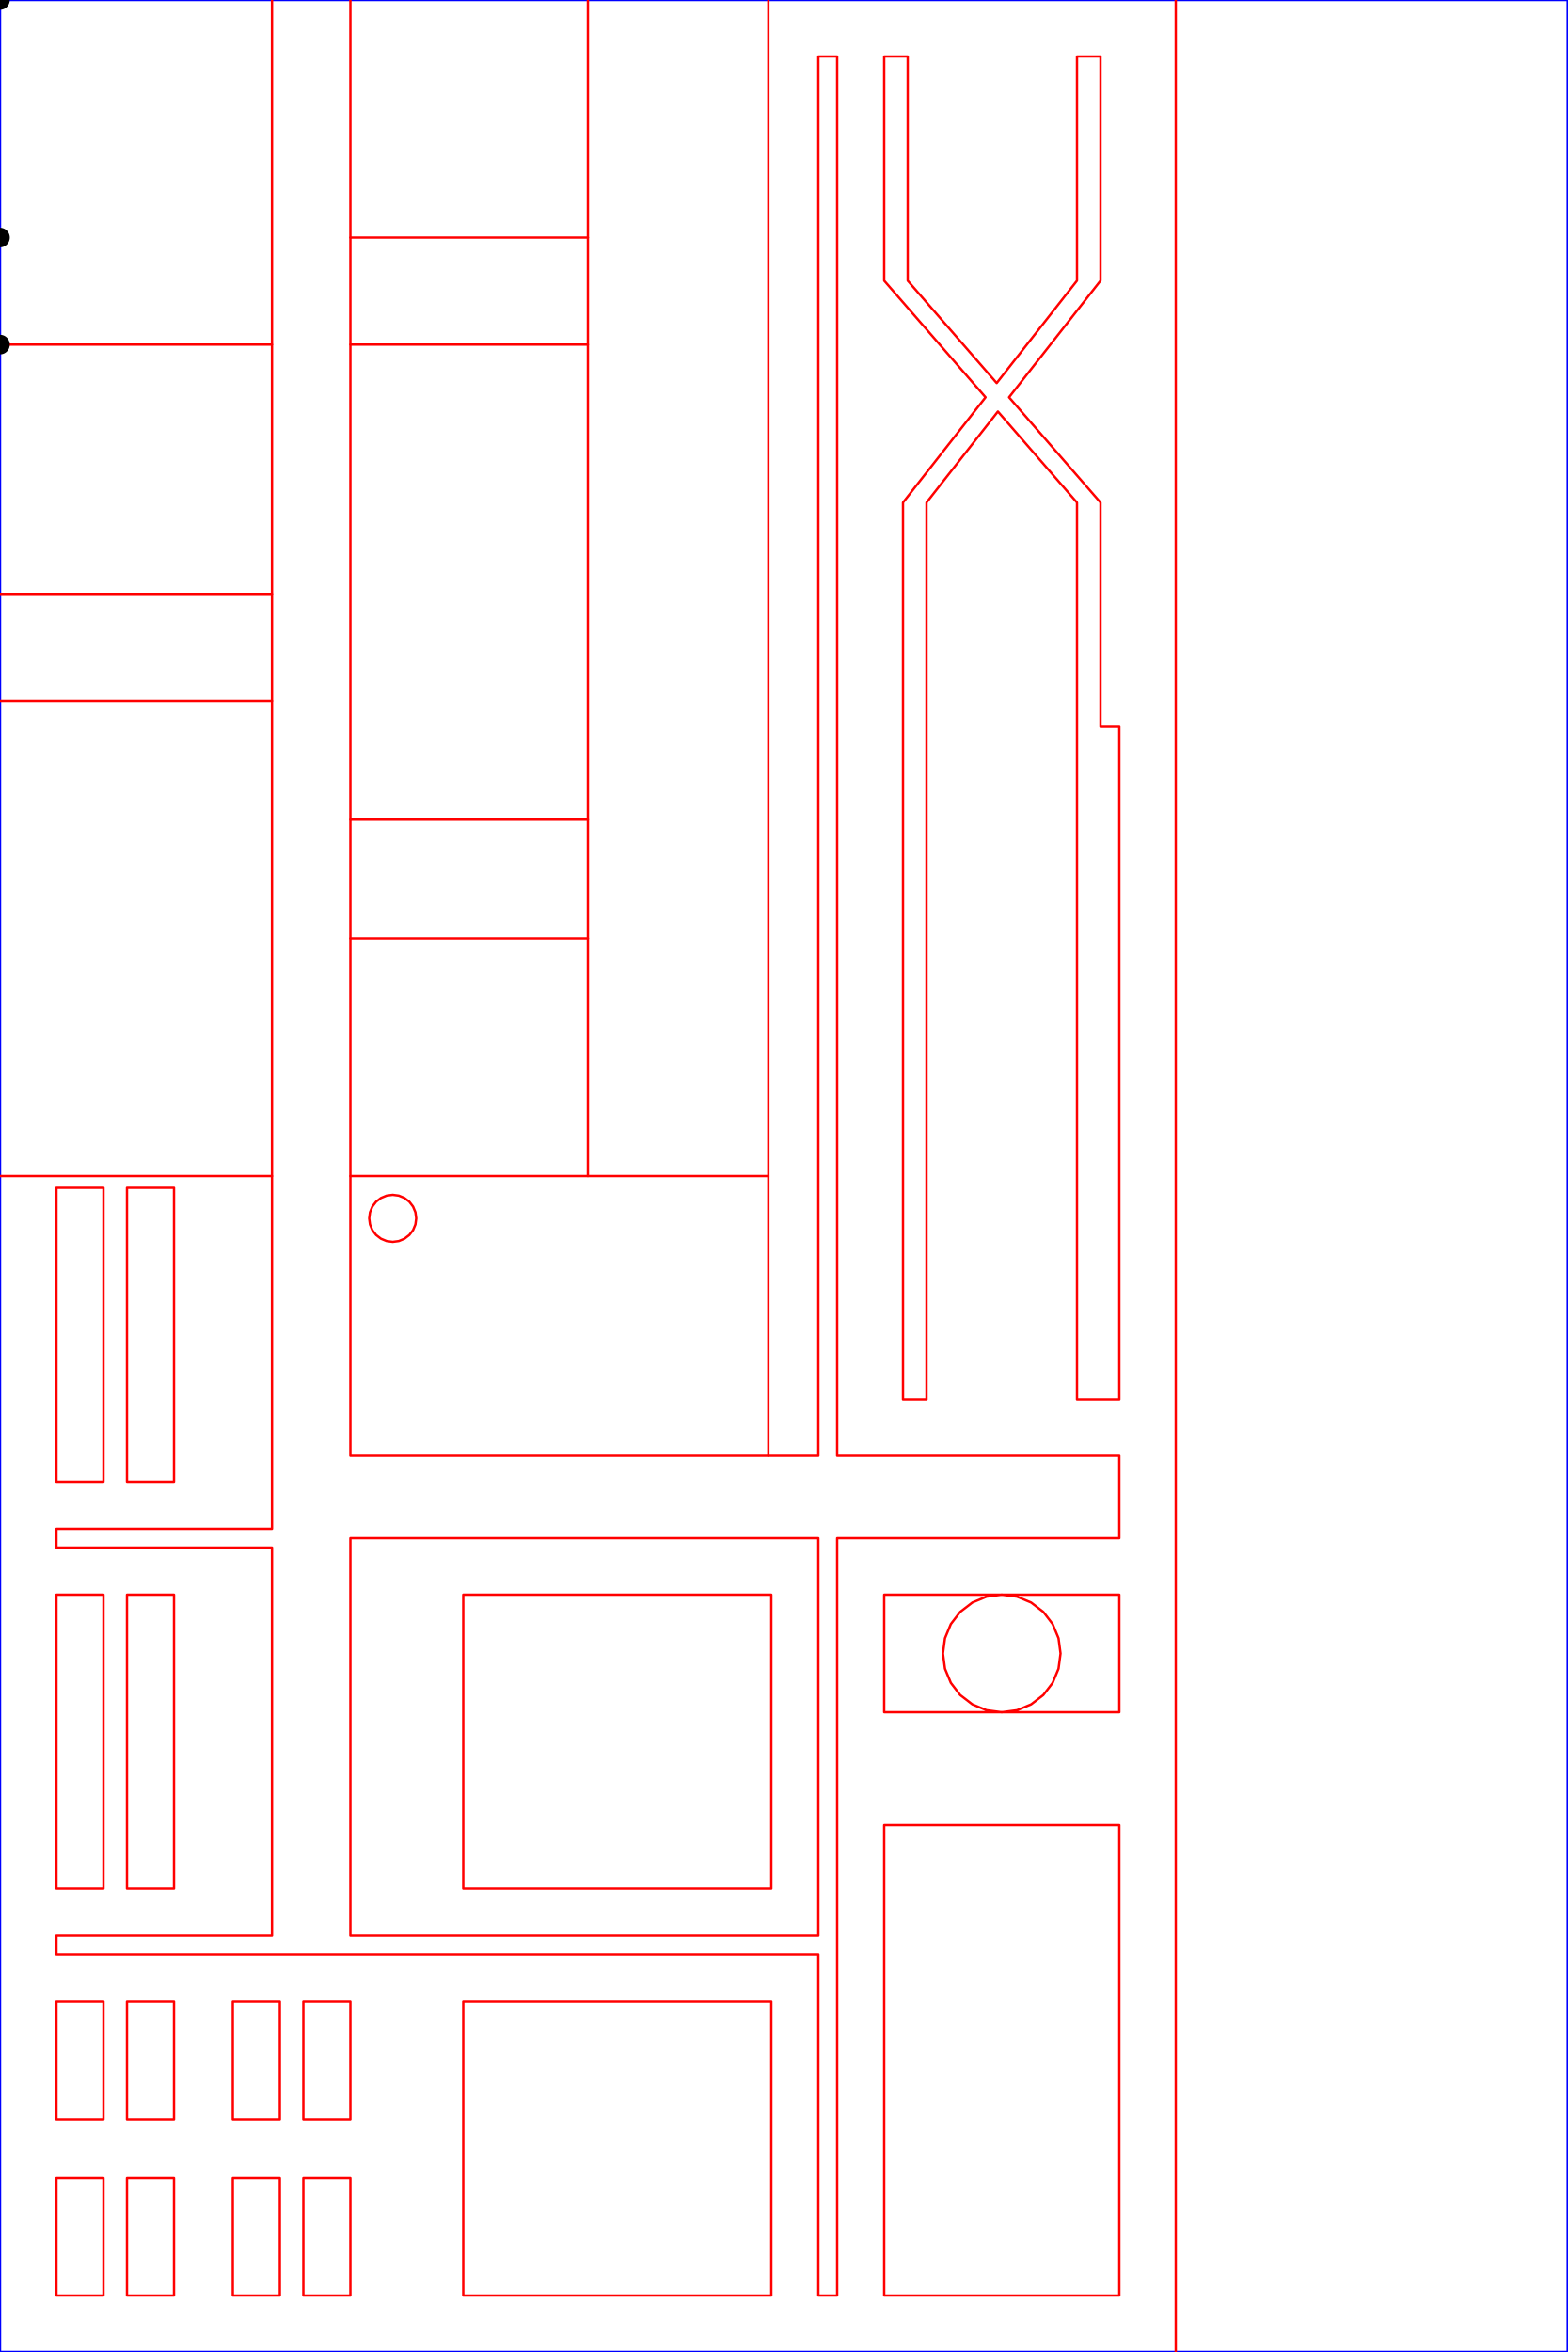
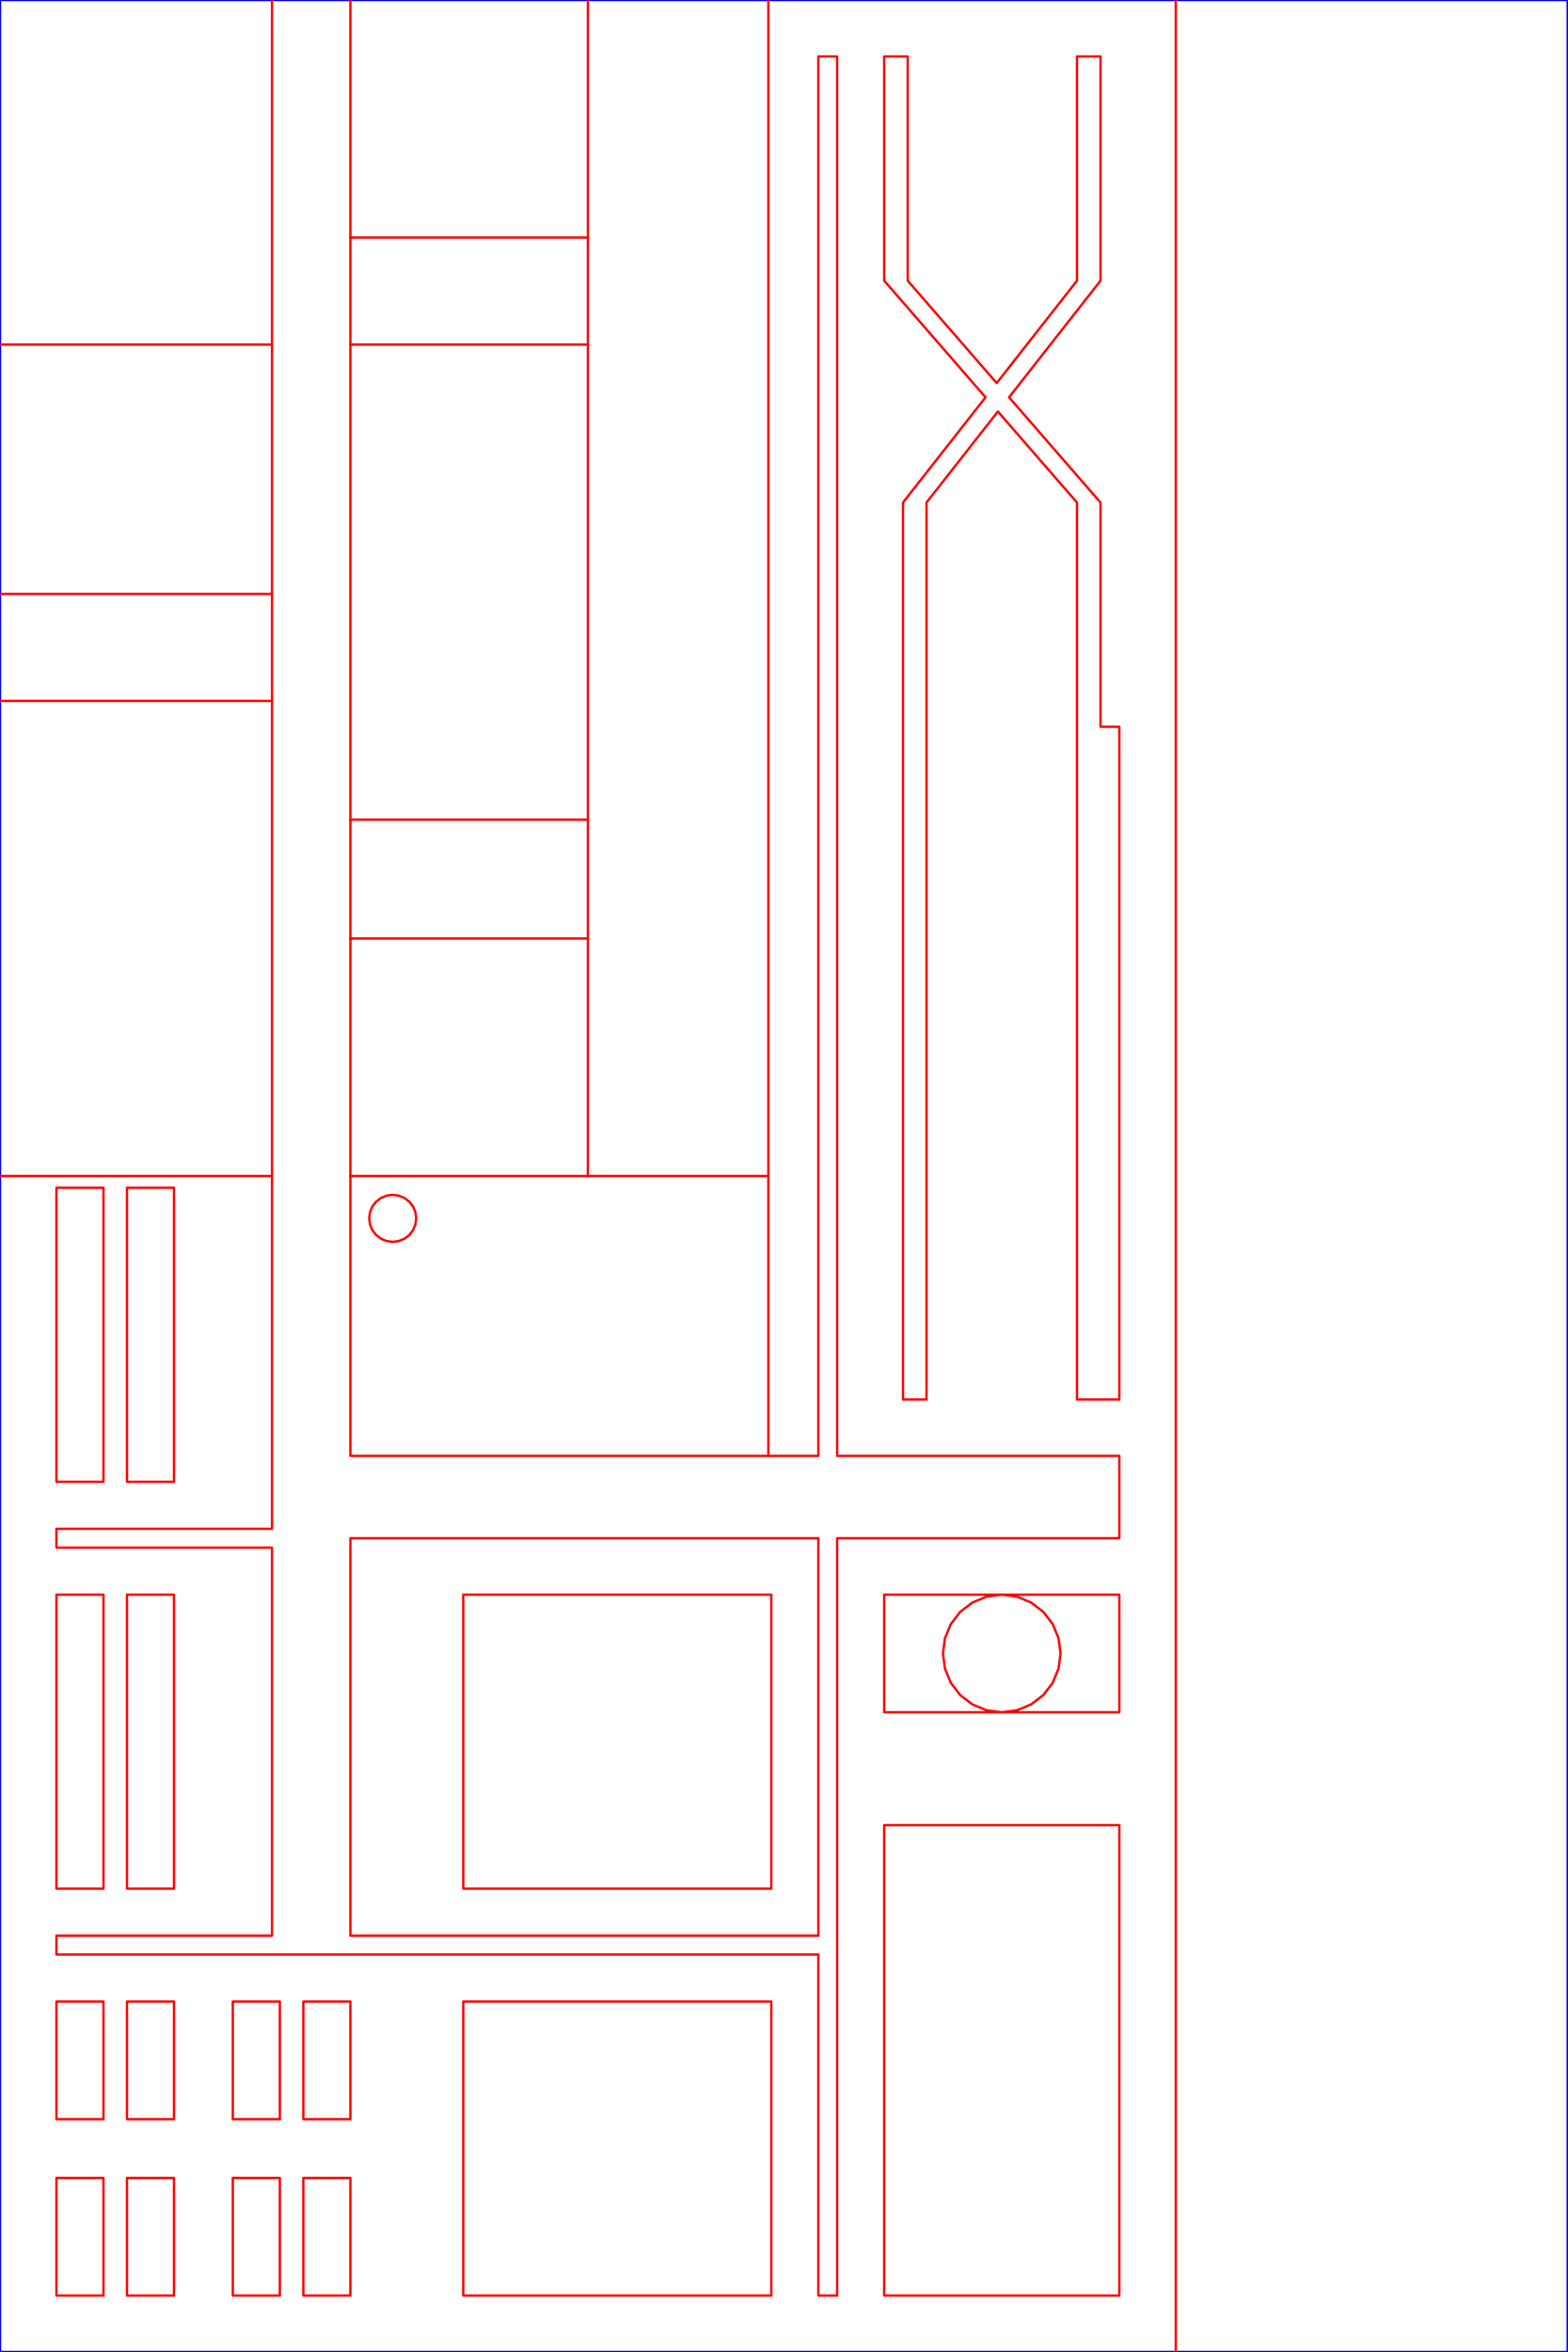
<svg xmlns="http://www.w3.org/2000/svg" width="400mm" height="600.0mm" viewBox="0 0 400 600.0" version="1.1">
  <path id="face0-cut" style="fill:none;stroke:#0000FF;stroke-width:1;stroke-miterlimit:4;stroke-dasharray:none;stroke-linejoin:round;stroke-linecap:round" d="M 410,10.0 L 310,10.0 M 310,610.0 L 410,610.0 L 410,10.0 " />
  <path id="face1-cut" style="fill:none;stroke:#0000FF;stroke-width:1;stroke-miterlimit:4;stroke-dasharray:none;stroke-linejoin:round;stroke-linecap:round" d="M 295.6,416.8 M 265.6,416.8 M 269.482,417.311 M 273.1,418.81 M 276.207,421.193 M 278.59,424.3 M 280.089,427.918 M 280.6,431.8 M 280.089,435.682 M 278.59,439.3 M 276.207,442.407 M 273.1,444.79 M 269.482,446.289 M 265.6,446.8 M 295.6,446.8 " />
  <path id="face2-cut" style="fill:none;stroke:#0000FF;stroke-width:1;stroke-miterlimit:4;stroke-dasharray:none;stroke-linejoin:round;stroke-linecap:round" d="M 160,310 M 99.4,310 M 99.4,381.4 M 206.045,381.4 M 206.045,310 M 104.404,322.353 M 104.2,320.8 M 104.404,319.247 M 105.004,317.8 M 105.957,316.557 M 107.2,315.604 M 108.647,315.004 M 110.2,314.8 M 111.753,315.004 M 113.2,315.604 M 114.443,316.557 M 115.396,317.8 M 115.996,319.247 M 116.2,320.8 M 115.996,322.353 M 115.396,323.8 M 114.443,325.043 M 113.2,325.996 M 111.753,326.596 M 110.2,326.8 M 108.647,326.596 M 107.2,325.996 M 105.957,325.043 M 105.004,323.8 " />
  <path id="face3-cut" style="fill:none;stroke:#0000FF;stroke-width:1;stroke-miterlimit:4;stroke-dasharray:none;stroke-linejoin:round;stroke-linecap:round" d="M 99.4,503.8 M 218.8,503.8 M 218.8,402.4 M 99.4,402.4 M 128.2,491.8 M 128.2,416.8 M 206.8,416.8 M 206.8,491.8 " />
  <path id="face4-cut" style="fill:none;stroke:#0000FF;stroke-width:1;stroke-miterlimit:4;stroke-dasharray:none;stroke-linejoin:round;stroke-linecap:round" d="M 206.045,310 M 206.045,10.0 L 160,10.0 M 160,70.6 M 160,97.9 M 160,219.1 M 160,249.4 M 160,310 " />
  <path id="face5-cut" style="fill:none;stroke:#0000FF;stroke-width:1;stroke-miterlimit:4;stroke-dasharray:none;stroke-linejoin:round;stroke-linecap:round" d="M 10,70.6 L 10,97.9 M 79.4,97.9 M 79.4,10.0 L 10,10.0 L 10,70.6 " />
  <path id="face6-cut" style="fill:none;stroke:#0000FF;stroke-width:1;stroke-miterlimit:4;stroke-dasharray:none;stroke-linejoin:round;stroke-linecap:round" d="M 235.6,446.8 M 265.6,446.8 M 261.718,446.289 M 258.1,444.79 M 254.993,442.407 M 252.61,439.3 M 251.111,435.682 M 250.6,431.8 M 251.111,427.918 M 252.61,424.3 M 254.993,421.193 M 258.1,418.81 M 261.718,417.311 M 265.6,416.8 M 235.6,416.8 " />
  <path id="face7-cut" style="fill:none;stroke:#0000FF;stroke-width:1;stroke-miterlimit:4;stroke-dasharray:none;stroke-linejoin:round;stroke-linecap:round" d="M 160,249.4 M 99.4,249.4 M 99.4,310 M 160,310 " />
  <path id="face8-cut" style="fill:none;stroke:#0000FF;stroke-width:1;stroke-miterlimit:4;stroke-dasharray:none;stroke-linejoin:round;stroke-linecap:round" d="M 54.4,565.6 M 42.4,565.6 M 42.4,595.6 M 54.4,595.6 " />
  <path id="face9-cut" style="fill:none;stroke:#0000FF;stroke-width:1;stroke-miterlimit:4;stroke-dasharray:none;stroke-linejoin:round;stroke-linecap:round" d="M 295.6,595.6 M 295.6,475.6 M 235.6,475.6 M 235.6,595.6 " />
  <path id="face10-cut" style="fill:none;stroke:#0000FF;stroke-width:1;stroke-miterlimit:4;stroke-dasharray:none;stroke-linejoin:round;stroke-linecap:round" d="M 295.6,195.4 M 290.8,195.4 M 290.8,138.2 M 267.462,111.351 M 290.8,81.6 M 290.8,24.4 M 284.8,24.4 M 284.8,81.6 M 264.308,107.723 M 241.6,81.6 M 241.6,24.4 M 235.6,24.4 M 235.6,81 M 235.6,81.6 M 261.462,111.351 M 240.4,138.2 M 240.4,367 M 246.4,367 M 246.4,138.2 M 264.615,114.979 M 284.8,138.2 M 284.8,367 M 295.6,367 " />
  <path id="face11-cut" style="fill:none;stroke:#0000FF;stroke-width:1;stroke-miterlimit:4;stroke-dasharray:none;stroke-linejoin:round;stroke-linecap:round" d="M 99.4,70.6 M 99.4,97.9 M 160,97.9 M 160,70.6 " />
  <path id="face12-cut" style="fill:none;stroke:#0000FF;stroke-width:1;stroke-miterlimit:4;stroke-dasharray:none;stroke-linejoin:round;stroke-linecap:round" d="M 79.4,310 M 79.4,188.8 M 10,188.8 L 10,219.1 L 10.0,249.4 L 10.0,310 " />
  <path id="face13-cut" style="fill:none;stroke:#0000FF;stroke-width:1;stroke-miterlimit:4;stroke-dasharray:none;stroke-linejoin:round;stroke-linecap:round" d="M 10,158.5 L 10,161.5 M 79.4,161.5 M 79.4,97.9 M 10,97.9 L 10,158.5 " />
  <path id="face14-cut" style="fill:none;stroke:#0000FF;stroke-width:1;stroke-miterlimit:4;stroke-dasharray:none;stroke-linejoin:round;stroke-linecap:round" d="M 99.4,10.0 M 99.4,70.6 M 160,70.6 M 160,10.0 L 99.4,10.0 " />
  <path id="face15-cut" style="fill:none;stroke:#0000FF;stroke-width:1;stroke-miterlimit:4;stroke-dasharray:none;stroke-linejoin:round;stroke-linecap:round" d="M 99.4,565.6 M 87.4,565.6 M 87.4,595.6 M 99.4,595.6 " />
  <path id="face16-cut" style="fill:none;stroke:#0000FF;stroke-width:1;stroke-miterlimit:4;stroke-dasharray:none;stroke-linejoin:round;stroke-linecap:round" d="M 206.8,491.8 M 206.8,416.8 M 128.2,416.8 M 128.2,491.8 " />
  <path id="face17-cut" style="fill:none;stroke:#0000FF;stroke-width:1;stroke-miterlimit:4;stroke-dasharray:none;stroke-linejoin:round;stroke-linecap:round" d="M 69.4,595.6 M 81.4,595.6 M 81.4,565.6 M 69.4,565.6 " />
  <path id="face18-cut" style="fill:none;stroke:#0000FF;stroke-width:1;stroke-miterlimit:4;stroke-dasharray:none;stroke-linejoin:round;stroke-linecap:round" d="M 99.4,520.6 M 87.4,520.6 M 87.4,550.6 M 99.4,550.6 " />
  <path id="face19-cut" style="fill:none;stroke:#0000FF;stroke-width:1;stroke-miterlimit:4;stroke-dasharray:none;stroke-linejoin:round;stroke-linecap:round" d="M 111.753,315.004 M 110.2,314.8 M 108.647,315.004 M 107.2,315.604 M 105.957,316.557 M 105.004,317.8 M 104.404,319.247 M 104.2,320.8 M 104.404,322.353 M 105.004,323.8 M 105.957,325.043 M 107.2,325.996 M 108.647,326.596 M 110.2,326.8 M 111.753,326.596 M 113.2,325.996 M 114.443,325.043 M 115.396,323.8 M 115.996,322.353 M 116.2,320.8 M 115.996,319.247 M 115.396,317.8 M 114.443,316.557 M 113.2,315.604 " />
  <path id="face20-cut" style="fill:none;stroke:#0000FF;stroke-width:1;stroke-miterlimit:4;stroke-dasharray:none;stroke-linejoin:round;stroke-linecap:round" d="M 160,249.4 M 160,219.1 M 99.4,219.1 M 99.4,249.4 " />
  <path id="face21-cut" style="fill:none;stroke:#0000FF;stroke-width:1;stroke-miterlimit:4;stroke-dasharray:none;stroke-linejoin:round;stroke-linecap:round" d="M 24.4,491.8 M 36.4,491.8 M 36.4,416.8 M 24.4,416.8 " />
  <path id="face22-cut" style="fill:none;stroke:#0000FF;stroke-width:1;stroke-miterlimit:4;stroke-dasharray:none;stroke-linejoin:round;stroke-linecap:round" d="M 99.4,249.4 M 99.4,219.1 M 99.4,97.9 M 99.4,70.6 M 99.4,10.0 L 79.4,10.0 M 79.4,97.9 M 79.4,161.5 M 79.4,188.8 M 79.4,310 M 79.4,400 M 24.4,400 M 24.4,404.8 M 79.4,404.8 M 79.4,503.8 M 24.4,503.8 M 24.4,508.6 M 218.8,508.6 M 218.8,595.6 M 223.6,595.6 M 223.6,402.4 M 295.6,402.4 M 295.6,381.4 M 223.6,381.4 M 223.6,24.4 M 218.8,24.4 M 218.8,381.4 M 206.045,381.4 M 99.4,381.4 M 99.4,310 M 218.8,402.4 M 218.8,503.8 M 99.4,503.8 M 99.4,402.4 " />
  <path id="face23-cut" style="fill:none;stroke:#0000FF;stroke-width:1;stroke-miterlimit:4;stroke-dasharray:none;stroke-linejoin:round;stroke-linecap:round" d="M 206.8,595.6 M 206.8,520.6 M 128.2,520.6 M 128.2,595.6 " />
  <path id="face24-cut" style="fill:none;stroke:#0000FF;stroke-width:1;stroke-miterlimit:4;stroke-dasharray:none;stroke-linejoin:round;stroke-linecap:round" d="M 79.4,188.8 M 79.4,161.5 M 10,161.5 L 10,188.8 " />
  <path id="face25-cut" style="fill:none;stroke:#0000FF;stroke-width:1;stroke-miterlimit:4;stroke-dasharray:none;stroke-linejoin:round;stroke-linecap:round" d="M 24.4,550.6 M 36.4,550.6 M 36.4,520.6 M 24.4,520.6 " />
  <path id="face26-cut" style="fill:none;stroke:#0000FF;stroke-width:1;stroke-miterlimit:4;stroke-dasharray:none;stroke-linejoin:round;stroke-linecap:round" d="M 160,97.9 M 99.4,97.9 M 99.4,219.1 M 160,219.1 " />
  <path id="face27-cut" style="fill:none;stroke:#0000FF;stroke-width:1;stroke-miterlimit:4;stroke-dasharray:none;stroke-linejoin:round;stroke-linecap:round" d="M 69.4,550.6 M 81.4,550.6 M 81.4,520.6 M 69.4,520.6 " />
  <path id="face28-cut" style="fill:none;stroke:#0000FF;stroke-width:1;stroke-miterlimit:4;stroke-dasharray:none;stroke-linejoin:round;stroke-linecap:round" d="M 54.4,416.8 M 42.4,416.8 M 42.4,491.8 M 54.4,491.8 " />
  <path id="face29-cut" style="fill:none;stroke:#0000FF;stroke-width:1;stroke-miterlimit:4;stroke-dasharray:none;stroke-linejoin:round;stroke-linecap:round" d="M 24.4,595.6 M 36.4,595.6 M 36.4,565.6 M 24.4,565.6 " />
  <path id="face30-cut" style="fill:none;stroke:#0000FF;stroke-width:1;stroke-miterlimit:4;stroke-dasharray:none;stroke-linejoin:round;stroke-linecap:round" d="M 24.4,508.6 M 24.4,503.8 M 79.4,503.8 M 79.4,404.8 M 24.4,404.8 M 24.4,400 M 79.4,400 M 79.4,310 M 10.0,310 L 10.0,610 L 310,610.0 M 310,10.0 L 206.045,10.0 M 206.045,310 M 206.045,381.4 M 218.8,381.4 M 218.8,24.4 M 223.6,24.4 M 223.6,381.4 M 295.6,381.4 M 295.6,402.4 M 223.6,402.4 M 223.6,595.6 M 218.8,595.6 M 218.8,508.6 M 42.4,595.6 M 42.4,565.6 M 54.4,565.6 M 54.4,595.6 M 42.4,550.6 M 42.4,520.6 M 54.4,520.6 M 54.4,550.6 M 295.6,367 M 284.8,367 M 284.8,138.2 M 264.615,114.979 M 246.4,138.2 M 246.4,367 M 240.4,367 M 240.4,138.2 M 261.462,111.351 M 235.6,81.6 M 235.6,81 M 235.6,24.4 M 241.6,24.4 M 241.6,81.6 M 264.308,107.723 M 284.8,81.6 M 284.8,24.4 M 290.8,24.4 M 290.8,81.6 M 267.462,111.351 M 290.8,138.2 M 290.8,195.4 M 295.6,195.4 M 235.6,446.8 M 235.6,416.8 M 265.6,416.8 M 295.6,416.8 M 295.6,446.8 M 265.6,446.8 M 87.4,595.6 M 87.4,565.6 M 99.4,565.6 M 99.4,595.6 M 81.4,520.6 M 81.4,550.6 M 69.4,550.6 M 69.4,520.6 M 265.6,416.8 M 269.482,417.311 M 273.1,418.81 M 276.207,421.193 M 278.59,424.3 M 280.089,427.918 M 280.6,431.8 M 280.089,435.682 M 278.59,439.3 M 276.207,442.407 M 273.1,444.79 M 269.482,446.289 M 265.6,446.8 M 261.718,446.289 M 258.1,444.79 M 254.993,442.407 M 252.61,439.3 M 251.111,435.682 M 250.6,431.8 M 251.111,427.918 M 252.61,424.3 M 254.993,421.193 M 258.1,418.81 M 261.718,417.311 M 295.6,595.6 M 235.6,595.6 M 235.6,475.6 M 295.6,475.6 M 206.8,520.6 M 206.8,595.6 M 128.2,595.6 M 128.2,520.6 M 36.4,313 M 36.4,388 M 24.4,388 M 24.4,324.4 M 24.4,313 M 36.4,416.8 M 36.4,491.8 M 24.4,491.8 M 24.4,416.8 M 99.4,550.6 M 87.4,550.6 M 87.4,520.6 M 99.4,520.6 M 69.4,565.6 M 81.4,565.6 M 81.4, 595.6 M 69.4,595.6 M 24.4,565.6 M 36.4,565.6 M 36.4,595.6 M 24.4,595.6 M 24.4,520.6 M 36.4,520.6 M 36.4,550.6 M 24.4,550.6 M 54.4,491.8 M 42.4,491.8 M 42.4,416.8 M 54.4,416.8 M 54.4,388 M 42.4,388 M 42.4,313 M 54.4,313 " />
  <path id="face31-cut" style="fill:none;stroke:#0000FF;stroke-width:1;stroke-miterlimit:4;stroke-dasharray:none;stroke-linejoin:round;stroke-linecap:round" d="M 54.4,520.6 M 42.4,520.6 M 42.4,550.6 M 54.4,550.6 " />
  <path id="face32-cut" style="fill:none;stroke:#0000FF;stroke-width:1;stroke-miterlimit:4;stroke-dasharray:none;stroke-linejoin:round;stroke-linecap:round" d="M 54.4,313 M 42.4,313 M 42.4,388 M 54.4,388 " />
  <path id="face33-cut" style="fill:none;stroke:#0000FF;stroke-width:1;stroke-miterlimit:4;stroke-dasharray:none;stroke-linejoin:round;stroke-linecap:round" d="M 24.4,388 M 36.4,388 M 36.4,313 M 24.4,313 M 24.4,324.4 " />
  <path id="face34-cut" style="fill:none;stroke:#0000FF;stroke-width:1;stroke-miterlimit:4;stroke-dasharray:none;stroke-linejoin:round;stroke-linecap:round" d="M 269.482,417.311 M 265.6,416.8 M 261.718,417.311 M 258.1,418.81 M 254.993,421.193 M 252.61,424.3 M 251.111,427.918 M 250.6,431.8 M 251.111,435.682 M 252.61,439.3 M 254.993,442.407 M 258.1,444.79 M 261.718,446.289 M 265.6,446.8 M 269.482,446.289 M 273.1,444.79 M 276.207,442.407 M 278.59,439.3 M 280.089,435.682 M 280.6,431.8 M 280.089,427.918 M 278.59,424.3 M 276.207,421.193 M 273.1,418.81 " />
  <path id="face0-interior" style="fill:none;stroke:#FF0000;stroke-width:1;stroke-miterlimit:4;stroke-dasharray:none;stroke-linejoin:round;stroke-linecap:round" d="M 410,10.0 M 310,10.0 L 310,610.0 M 410,610.0 " />
  <path id="face1-interior" style="fill:none;stroke:#FF0000;stroke-width:1;stroke-miterlimit:4;stroke-dasharray:none;stroke-linejoin:round;stroke-linecap:round" d="M 295.6,416.8 L 265.6,416.8 L 269.482,417.311 L 273.1,418.81 L 276.207,421.193 L 278.59,424.3 L 280.089,427.918 L 280.6,431.8 L 280.089,435.682 L 278.59,439.3 L 276.207,442.407 L 273.1,444.79 L 269.482,446.289 L 265.6,446.8 L 295.6,446.8 L 295.6,416.8 " />
  <path id="face2-interior" style="fill:none;stroke:#FF0000;stroke-width:1;stroke-miterlimit:4;stroke-dasharray:none;stroke-linejoin:round;stroke-linecap:round" d="M 160,310 L 99.4,310 L 99.4,381.4 L 206.045,381.4 L 206.045,310 L 160,310 M 104.404,322.353 L 104.2,320.8 L 104.404,319.247 L 105.004,317.8 L 105.957,316.557 L 107.2,315.604 L 108.647,315.004 L 110.2,314.8 L 111.753,315.004 L 113.2,315.604 L 114.443,316.557 L 115.396,317.8 L 115.996,319.247 L 116.2,320.8 L 115.996,322.353 L 115.396,323.8 L 114.443,325.043 L 113.2,325.996 L 111.753,326.596 L 110.2,326.8 L 108.647,326.596 L 107.2,325.996 L 105.957,325.043 L 105.004,323.8 L 104.404,322.353 " />
  <path id="face3-interior" style="fill:none;stroke:#FF0000;stroke-width:1;stroke-miterlimit:4;stroke-dasharray:none;stroke-linejoin:round;stroke-linecap:round" d="M 99.4,503.8 L 218.8,503.8 L 218.8,402.4 L 99.4,402.4 L 99.4,503.8 M 128.2,491.8 L 128.2,416.8 L 206.8,416.8 L 206.8,491.8 L 128.2,491.8 " />
  <path id="face4-interior" style="fill:none;stroke:#FF0000;stroke-width:1;stroke-miterlimit:4;stroke-dasharray:none;stroke-linejoin:round;stroke-linecap:round" d="M 206.045,310 L 206.045,10.0 M 160,10.0 L 160,70.6 L 160,97.9 L 160,219.1 L 160,249.4 L 160,310 " />
  <path id="face5-interior" style="fill:none;stroke:#FF0000;stroke-width:1;stroke-miterlimit:4;stroke-dasharray:none;stroke-linejoin:round;stroke-linecap:round" d="M 10,70.6 M 10,97.9 L 79.4,97.9 L 79.4,10.0 M 10,10.0 " />
  <path id="face6-interior" style="fill:none;stroke:#FF0000;stroke-width:1;stroke-miterlimit:4;stroke-dasharray:none;stroke-linejoin:round;stroke-linecap:round" d="M 235.6,446.8 L 265.6,446.8 L 261.718,446.289 L 258.1,444.79 L 254.993,442.407 L 252.61,439.3 L 251.111,435.682 L 250.6,431.8 L 251.111,427.918 L 252.61,424.3 L 254.993,421.193 L 258.1,418.81 L 261.718,417.311 L 265.6,416.8 L 235.6,416.8 L 235.6,446.8 " />
  <path id="face7-interior" style="fill:none;stroke:#FF0000;stroke-width:1;stroke-miterlimit:4;stroke-dasharray:none;stroke-linejoin:round;stroke-linecap:round" d="M 160,249.4 L 99.4,249.4 L 99.4,310 M 160,310 " />
  <path id="face8-interior" style="fill:none;stroke:#FF0000;stroke-width:1;stroke-miterlimit:4;stroke-dasharray:none;stroke-linejoin:round;stroke-linecap:round" d="M 54.4,565.6 L 42.4,565.6 L 42.4,595.6 L 54.4,595.6 L 54.4,565.6 " />
  <path id="face9-interior" style="fill:none;stroke:#FF0000;stroke-width:1;stroke-miterlimit:4;stroke-dasharray:none;stroke-linejoin:round;stroke-linecap:round" d="M 295.6,595.6 L 295.6,475.6 L 235.6,475.6 L 235.6,595.6 L 295.6,595.6 " />
  <path id="face10-interior" style="fill:none;stroke:#FF0000;stroke-width:1;stroke-miterlimit:4;stroke-dasharray:none;stroke-linejoin:round;stroke-linecap:round" d="M 295.6,195.4 L 290.8,195.4 L 290.8,138.2 L 267.462,111.351 L 290.8,81.6 L 290.8,24.4 L 284.8,24.4 L 284.8,81.6 L 264.308,107.723 L 241.6,81.6 L 241.6,24.4 L 235.6,24.4 L 235.6,81 L 235.6,81.6 L 261.462,111.351 L 240.4,138.2 L 240.4,367 L 246.4,367 L 246.4,138.2 L 264.615,114.979 L 284.8,138.2 L 284.8,367 L 295.6,367 L 295.6,195.4 " />
  <path id="face11-interior" style="fill:none;stroke:#FF0000;stroke-width:1;stroke-miterlimit:4;stroke-dasharray:none;stroke-linejoin:round;stroke-linecap:round" d="M 99.4,70.6 L 99.4,97.9 L 160,97.9 M 160,70.6 L 99.4,70.6 " />
  <path id="face12-interior" style="fill:none;stroke:#FF0000;stroke-width:1;stroke-miterlimit:4;stroke-dasharray:none;stroke-linejoin:round;stroke-linecap:round" d="M 79.4,310 L 79.4,188.8 L 10,188.8 M 10,219.1 M 10.0,249.4 M 10.0,310 L 79.4,310 " />
  <path id="face13-interior" style="fill:none;stroke:#FF0000;stroke-width:1;stroke-miterlimit:4;stroke-dasharray:none;stroke-linejoin:round;stroke-linecap:round" d="M 10,158.5 M 10,161.5 L 79.4,161.5 L 79.4,97.9 M 10,97.9 " />
  <path id="face14-interior" style="fill:none;stroke:#FF0000;stroke-width:1;stroke-miterlimit:4;stroke-dasharray:none;stroke-linejoin:round;stroke-linecap:round" d="M 99.4,10.0 L 99.4,70.6 M 160,70.6 M 160,10.0 " />
  <path id="face15-interior" style="fill:none;stroke:#FF0000;stroke-width:1;stroke-miterlimit:4;stroke-dasharray:none;stroke-linejoin:round;stroke-linecap:round" d="M 99.4,565.6 L 87.4,565.6 L 87.4,595.6 L 99.4,595.6 L 99.4,565.6 " />
  <path id="face16-interior" style="fill:none;stroke:#FF0000;stroke-width:1;stroke-miterlimit:4;stroke-dasharray:none;stroke-linejoin:round;stroke-linecap:round" d="M 206.8,491.8 M 206.8,416.8 M 128.2,416.8 M 128.2,491.8 " />
  <path id="face17-interior" style="fill:none;stroke:#FF0000;stroke-width:1;stroke-miterlimit:4;stroke-dasharray:none;stroke-linejoin:round;stroke-linecap:round" d="M 69.4,595.6 L 81.4,595.6 L 81.4,565.6 L 69.4,565.6 L 69.4,595.6 " />
  <path id="face18-interior" style="fill:none;stroke:#FF0000;stroke-width:1;stroke-miterlimit:4;stroke-dasharray:none;stroke-linejoin:round;stroke-linecap:round" d="M 99.4,520.6 L 87.4,520.6 L 87.4,550.6 L 99.4,550.6 L 99.4,520.6 " />
  <path id="face19-interior" style="fill:none;stroke:#FF0000;stroke-width:1;stroke-miterlimit:4;stroke-dasharray:none;stroke-linejoin:round;stroke-linecap:round" d="M 111.753,315.004 M 110.2,314.8 M 108.647,315.004 M 107.2,315.604 M 105.957,316.557 M 105.004,317.8 M 104.404,319.247 M 104.2,320.8 M 104.404,322.353 M 105.004,323.8 M 105.957,325.043 M 107.2,325.996 M 108.647,326.596 M 110.2,326.8 M 111.753,326.596 M 113.2,325.996 M 114.443,325.043 M 115.396,323.8 M 115.996,322.353 M 116.2,320.8 M 115.996,319.247 M 115.396,317.8 M 114.443,316.557 M 113.2,315.604 " />
  <path id="face20-interior" style="fill:none;stroke:#FF0000;stroke-width:1;stroke-miterlimit:4;stroke-dasharray:none;stroke-linejoin:round;stroke-linecap:round" d="M 160,249.4 M 160,219.1 L 99.4,219.1 L 99.4,249.4 " />
  <path id="face21-interior" style="fill:none;stroke:#FF0000;stroke-width:1;stroke-miterlimit:4;stroke-dasharray:none;stroke-linejoin:round;stroke-linecap:round" d="M 24.4,491.8 L 36.4,491.8 L 36.4,416.8 L 24.4,416.8 L 24.4,491.8 " />
  <path id="face22-interior" style="fill:none;stroke:#FF0000;stroke-width:1;stroke-miterlimit:4;stroke-dasharray:none;stroke-linejoin:round;stroke-linecap:round" d="M 99.4,249.4 M 99.4,219.1 L 99.4,97.9 M 99.4,70.6 M 99.4,10.0 M 79.4,10.0 M 79.4,97.9 M 79.4,161.5 L 79.4,188.8 M 79.4,310 L 79.4,400 L 24.4,400 L 24.4,404.8 L 79.4,404.8 L 79.4,503.8 L 24.4,503.8 L 24.4,508.6 L 218.8,508.6 L 218.8,595.6 L 223.6,595.6 L 223.6,402.4 L 295.6,402.4 L 295.6,381.4 L 223.6,381.4 L 223.6,24.4 L 218.8,24.4 L 218.8,381.4 L 206.045,381.4 M 99.4,381.4 M 99.4,310 M 218.8,402.4 M 218.8,503.8 M 99.4,503.8 M 99.4,402.4 " />
  <path id="face23-interior" style="fill:none;stroke:#FF0000;stroke-width:1;stroke-miterlimit:4;stroke-dasharray:none;stroke-linejoin:round;stroke-linecap:round" d="M 206.8,595.6 L 206.8,520.6 L 128.2,520.6 L 128.2,595.6 L 206.8,595.6 " />
  <path id="face24-interior" style="fill:none;stroke:#FF0000;stroke-width:1;stroke-miterlimit:4;stroke-dasharray:none;stroke-linejoin:round;stroke-linecap:round" d="M 79.4,188.8 M 79.4,161.5 M 10,161.5 M 10,188.8 " />
  <path id="face25-interior" style="fill:none;stroke:#FF0000;stroke-width:1;stroke-miterlimit:4;stroke-dasharray:none;stroke-linejoin:round;stroke-linecap:round" d="M 24.4,550.6 L 36.4,550.6 L 36.4,520.6 L 24.4,520.6 L 24.4,550.6 " />
  <path id="face26-interior" style="fill:none;stroke:#FF0000;stroke-width:1;stroke-miterlimit:4;stroke-dasharray:none;stroke-linejoin:round;stroke-linecap:round" d="M 160,97.9 M 99.4,97.9 M 99.4,219.1 M 160,219.1 " />
  <path id="face27-interior" style="fill:none;stroke:#FF0000;stroke-width:1;stroke-miterlimit:4;stroke-dasharray:none;stroke-linejoin:round;stroke-linecap:round" d="M 69.4,550.6 L 81.4,550.6 L 81.4,520.6 L 69.4,520.6 L 69.4,550.6 " />
  <path id="face28-interior" style="fill:none;stroke:#FF0000;stroke-width:1;stroke-miterlimit:4;stroke-dasharray:none;stroke-linejoin:round;stroke-linecap:round" d="M 54.4,416.8 L 42.4,416.8 L 42.4,491.8 L 54.4,491.8 L 54.4,416.8 " />
  <path id="face29-interior" style="fill:none;stroke:#FF0000;stroke-width:1;stroke-miterlimit:4;stroke-dasharray:none;stroke-linejoin:round;stroke-linecap:round" d="M 24.4,595.6 L 36.4,595.6 L 36.4,565.6 L 24.4,565.6 L 24.4,595.6 " />
  <path id="face30-interior" style="fill:none;stroke:#FF0000;stroke-width:1;stroke-miterlimit:4;stroke-dasharray:none;stroke-linejoin:round;stroke-linecap:round" d="M 24.4,508.6 M 24.4,503.8 M 79.4,503.8 M 79.4,404.8 M 24.4,404.8 M 24.4,400 M 79.4,400 M 79.4,310 M 10.0,310 M 10.0,610 M 310,610.0 M 310,10.0 M 206.045,10.0 M 206.045,310 M 206.045,381.4 M 218.8,381.4 M 218.8,24.4 M 223.6,24.4 M 223.6,381.4 M 295.6,381.4 M 295.6,402.4 M 223.6,402.4 M 223.6,595.6 M 218.8,595.6 M 218.8,508.6 M 42.4,595.6 M 42.4,565.6 M 54.4,565.6 M 54.4,595.6 M 42.4,550.6 L 42.4,520.6 L 54.4,520.6 L 54.4,550.6 L 42.4,550.6 M 295.6,367 M 284.8,367 M 284.8,138.2 M 264.615,114.979 M 246.4,138.2 M 246.4,367 M 240.4,367 M 240.4,138.2 M 261.462,111.351 M 235.6,81.6 M 235.6,81 M 235.6,24.4 M 241.6,24.4 M 241.6,81.6 M 264.308,107.723 M 284.8,81.6 M 284.8,24.4 M 290.8,24.4 M 290.8,81.6 M 267.462,111.351 M 290.8,138.2 M 290.8,195.4 M 295.6,195.4 M 235.6,446.8 M 235.6,416.8 M 265.6,416.8 M 295.6,416.8 M 295.6,446.8 M 265.6,446.8 M 87.4,595.6 M 87.4,565.6 M 99.4,565.6 M 99.4,595.6 M 81.4,520.6 M 81.4,550.6 M 69.4,550.6 M 69.4,520.6 M 265.6,416.8 M 269.482,417.311 M 273.1,418.81 M 276.207,421.193 M 278.59,424.3 M 280.089,427.918 M 280.6,431.8 M 280.089,435.682 M 278.59,439.3 M 276.207,442.407 M 273.1,444.79 M 269.482,446.289 M 265.6,446.8 M 261.718,446.289 M 258.1,444.79 M 254.993,442.407 M 252.61,439.3 M 251.111,435.682 M 250.6,431.8 M 251.111,427.918 M 252.61,424.3 M 254.993,421.193 M 258.1,418.81 M 261.718,417.311 M 295.6,595.6 M 235.6,595.6 M 235.6,475.6 M 295.6,475.6 M 206.8,520.6 M 206.8,595.6 M 128.2,595.6 M 128.2,520.6 M 36.4,313 L 36.4,388 L 24.4,388 L 24.4,324.4 L 24.4,313 L 36.4,313 M 36.4,416.8 M 36.4,491.8 M 24.4,491.8 M 24.4,416.8 M 99.4,550.6 M 87.4,550.6 M 87.4,520.6 M 99.4,520.6         M 69.4,565.6 M 81.4,565.6 M 81.4,595.6 M 69.4,595.6 M 24.4,565.6 M 36.4,565.6 M 36.4,595.6 M 24.4,595.6 M 24.4,520.6 M 36.4,520.6 M 36.4,550.6 M 24.4,550.6 M 54.4,491.8 M 42.4,491.8 M 42.4,416.8 M 54.4,416.8 M 54.4,388 L 42.4,388 L 42.4,313 L 54.4,313 L 54.4,388 " />
  <path id="face31-interior" style="fill:none;stroke:#FF0000;stroke-width:1;stroke-miterlimit:4;stroke-dasharray:none;stroke-linejoin:round;stroke-linecap:round" d="M 54.4,520.6 M 42.4,520.6 M 42.4,550.6 M 54.4,550.6 " />
  <path id="face32-interior" style="fill:none;stroke:#FF0000;stroke-width:1;stroke-miterlimit:4;stroke-dasharray:none;stroke-linejoin:round;stroke-linecap:round" d="M 54.4,313 M 42.4,313 M 42.4,388 M 54.4,388 " />
  <path id="face33-interior" style="fill:none;stroke:#FF0000;stroke-width:1;stroke-miterlimit:4;stroke-dasharray:none;stroke-linejoin:round;stroke-linecap:round" d="M 24.4,388 M 36.4,388 M 36.4,313 M 24.4,313 M 24.4,324.4 " />
  <path id="face34-interior" style="fill:none;stroke:#FF0000;stroke-width:1;stroke-miterlimit:4;stroke-dasharray:none;stroke-linejoin:round;stroke-linecap:round" d="M 269.482,417.311 M 265.6,416.8 M 261.718,417.311 M 258.1,418.81 M 254.993,421.193 M 252.61,424.3 M 251.111,427.918 M 250.6,431.8 M 251.111,435.682 M 252.61,439.3 M 254.993,442.407 M 258.1,444.79 M 261.718,446.289 M 265.6,446.8 M 269.482,446.289 M 273.1,444.79 M 276.207,442.407 M 278.59,439.3 M 280.089,435.682 M 280.6,431.8 M 280.089,427.918 M 278.59,424.3 M 276.207,421.193 M 273.1,418.81 " />
  <path id="face0-interior" style="fill:none;stroke:#00FF00;stroke-width:1;stroke-miterlimit:4;stroke-dasharray:none;stroke-linejoin:round;stroke-linecap:round" d="M 410,10.0 M 310,10.0 M 310,610.0 M 410,610.0 " />
  <path id="face1-interior" style="fill:none;stroke:#00FF00;stroke-width:1;stroke-miterlimit:4;stroke-dasharray:none;stroke-linejoin:round;stroke-linecap:round" d="M 295.6,416.8 M 265.6,416.8 M 269.482,417.311 M 273.1,418.81 M 276.207,421.193 M 278.59,424.3 M 280.089,427.918 M 280.6,431.8 M 280.089,435.682 M 278.59,439.3 M 276.207,442.407 M 273.1,444.79 M 269.482,446.289 M 265.6,446.8 M 295.6,446.8 " />
  <path id="face2-interior" style="fill:none;stroke:#00FF00;stroke-width:1;stroke-miterlimit:4;stroke-dasharray:none;stroke-linejoin:round;stroke-linecap:round" d="M 160,310 M 99.4,310 M 99.4,381.4 M 206.045,381.4 M 206.045,310 M 104.404,322.353 M 104.2,320.8 M 104.404,319.247 M 105.004,317.8 M 105.957,316.557 M 107.2,315.604 M 108.647,315.004 M 110.2,314.8 M 111.753,315.004 M 113.2,315.604 M 114.443,316.557 M 115.396,317.8 M 115.996,319.247 M 116.2,320.8 M 115.996,322.353 M 115.396,323.8 M 114.443,325.043 M 113.2,325.996 M 111.753,326.596 M 110.2,326.8 M 108.647,326.596 M 107.2,325.996 M 105.957,325.043 M 105.004,323.8 " />
  <path id="face3-interior" style="fill:none;stroke:#00FF00;stroke-width:1;stroke-miterlimit:4;stroke-dasharray:none;stroke-linejoin:round;stroke-linecap:round" d="M 99.4,503.8 M 218.8,503.8 M 218.8,402.4 M 99.4,402.4 M 128.2,491.8 M 128.2,416.8 M 206.8,416.8 M 206.8,491.8 " />
  <path id="face4-interior" style="fill:none;stroke:#00FF00;stroke-width:1;stroke-miterlimit:4;stroke-dasharray:none;stroke-linejoin:round;stroke-linecap:round" d="M 206.045,310 M 206.045,10.0 M 160,10.0 M 160,70.6 M 160,97.9 M 160,219.1 M 160,249.4 M 160,310 " />
  <path id="face5-interior" style="fill:none;stroke:#00FF00;stroke-width:1;stroke-miterlimit:4;stroke-dasharray:none;stroke-linejoin:round;stroke-linecap:round" d="M 10,70.6 M 10,97.9 M 79.4,97.9 M 79.4,10.0 M 10,10.0 " />
  <path id="face6-interior" style="fill:none;stroke:#00FF00;stroke-width:1;stroke-miterlimit:4;stroke-dasharray:none;stroke-linejoin:round;stroke-linecap:round" d="M 235.6,446.8 M 265.6,446.8 M 261.718,446.289 M 258.1,444.79 M 254.993,442.407 M 252.61,439.3 M 251.111,435.682 M 250.6,431.8 M 251.111,427.918 M 252.61,424.3 M 254.993,421.193 M 258.1,418.81 M 261.718,417.311 M 265.6,416.8 M 235.6,416.8 " />
  <path id="face7-interior" style="fill:none;stroke:#00FF00;stroke-width:1;stroke-miterlimit:4;stroke-dasharray:none;stroke-linejoin:round;stroke-linecap:round" d="M 160,249.4 M 99.4,249.4 M 99.4,310 M 160,310 " />
  <path id="face8-interior" style="fill:none;stroke:#00FF00;stroke-width:1;stroke-miterlimit:4;stroke-dasharray:none;stroke-linejoin:round;stroke-linecap:round" d="M 54.4,565.6 M 42.4,565.6 M 42.4,595.6 M 54.4,595.6 " />
  <path id="face9-interior" style="fill:none;stroke:#00FF00;stroke-width:1;stroke-miterlimit:4;stroke-dasharray:none;stroke-linejoin:round;stroke-linecap:round" d="M 295.6,595.6 M 295.6,475.6 M 235.6,475.6 M 235.6,595.6 " />
  <path id="face10-interior" style="fill:none;stroke:#00FF00;stroke-width:1;stroke-miterlimit:4;stroke-dasharray:none;stroke-linejoin:round;stroke-linecap:round" d="M 295.6,195.4 M 290.8,195.4 M 290.8,138.2 M 267.462,111.351 M 290.8,81.6 M 290.8,24.4 M 284.8,24.4 M 284.8,81.6 M 264.308,107.723 M 241.6,81.6 M 241.6,24.4 M 235.6,24.4 M 235.6,81 M 235.6,81.6 M 261.462,111.351 M 240.4,138.2 M 240.4,367 M 246.4,367 M 246.4,138.2 M 264.615,114.979 M 284.8,138.2 M 284.8,367 M 295.6,367 " />
  <path id="face11-interior" style="fill:none;stroke:#00FF00;stroke-width:1;stroke-miterlimit:4;stroke-dasharray:none;stroke-linejoin:round;stroke-linecap:round" d="M 99.4,70.6 M 99.4,97.9 M 160,97.9 M 160,70.6 " />
  <path id="face12-interior" style="fill:none;stroke:#00FF00;stroke-width:1;stroke-miterlimit:4;stroke-dasharray:none;stroke-linejoin:round;stroke-linecap:round" d="M 79.4,310 M 79.4,188.8 M 10,188.8 M 10,219.1 M 10.0,249.4 M 10.0,310 " />
  <path id="face13-interior" style="fill:none;stroke:#00FF00;stroke-width:1;stroke-miterlimit:4;stroke-dasharray:none;stroke-linejoin:round;stroke-linecap:round" d="M 10,158.5 M 10,161.5 M 79.4,161.5 M 79.4,97.9 M 10,97.9 " />
  <path id="face14-interior" style="fill:none;stroke:#00FF00;stroke-width:1;stroke-miterlimit:4;stroke-dasharray:none;stroke-linejoin:round;stroke-linecap:round" d="M 99.4,10.0 M 99.4,70.6 M 160,70.6 M 160,10.0 " />
  <path id="face15-interior" style="fill:none;stroke:#00FF00;stroke-width:1;stroke-miterlimit:4;stroke-dasharray:none;stroke-linejoin:round;stroke-linecap:round" d="M 99.4,565.6 M 87.4,565.6 M 87.4,595.6 M 99.4,595.6 " />
  <path id="face16-interior" style="fill:none;stroke:#00FF00;stroke-width:1;stroke-miterlimit:4;stroke-dasharray:none;stroke-linejoin:round;stroke-linecap:round" d="M 206.8,491.8 M 206.8,416.8 M 128.2,416.8 M 128.2,491.8 " />
  <path id="face17-interior" style="fill:none;stroke:#00FF00;stroke-width:1;stroke-miterlimit:4;stroke-dasharray:none;stroke-linejoin:round;stroke-linecap:round" d="M 69.4,595.6 M 81.4,595.6 M 81.4,565.6 M 69.4,565.6 " />
  <path id="face18-interior" style="fill:none;stroke:#00FF00;stroke-width:1;stroke-miterlimit:4;stroke-dasharray:none;stroke-linejoin:round;stroke-linecap:round" d="M 99.4,520.6 M 87.4,520.6 M 87.4,550.6 M 99.4,550.6 " />
  <path id="face19-interior" style="fill:none;stroke:#00FF00;stroke-width:1;stroke-miterlimit:4;stroke-dasharray:none;stroke-linejoin:round;stroke-linecap:round" d="M 111.753,315.004 M 110.2,314.8 M 108.647,315.004 M 107.2,315.604 M 105.957,316.557 M 105.004,317.8 M 104.404,319.247 M 104.2,320.8 M 104.404,322.353 M 105.004,323.8 M 105.957,325.043 M 107.2,325.996 M 108.647,326.596 M 110.2,326.8 M 111.753,326.596 M 113.2,325.996 M 114.443,325.043 M 115.396,323.8 M 115.996,322.353 M 116.2,320.8 M 115.996,319.247 M 115.396,317.8 M 114.443,316.557 M 113.2,315.604 " />
  <path id="face20-interior" style="fill:none;stroke:#00FF00;stroke-width:1;stroke-miterlimit:4;stroke-dasharray:none;stroke-linejoin:round;stroke-linecap:round" d="M 160,249.4 M 160,219.1 M 99.4,219.1 M 99.4,249.4 " />
  <path id="face21-interior" style="fill:none;stroke:#00FF00;stroke-width:1;stroke-miterlimit:4;stroke-dasharray:none;stroke-linejoin:round;stroke-linecap:round" d="M 24.4,491.8 M 36.4,491.8 M 36.4,416.8 M 24.4,416.8 " />
  <path id="face22-interior" style="fill:none;stroke:#00FF00;stroke-width:1;stroke-miterlimit:4;stroke-dasharray:none;stroke-linejoin:round;stroke-linecap:round" d="M 99.4,249.4 M 99.4,219.1 M 99.4,97.9 M 99.4,70.6 M 99.4,10.0 M 79.4,10.0 M 79.4,97.9 M 79.4,161.5 M 79.4,188.8 M 79.4,310 M 79.4,400 M 24.4,400 M 24.4,404.8 M 79.4,404.8 M 79.4,503.8 M 24.4,503.8 M 24.4,508.6 M 218.8,508.6 M 218.8,595.6 M 223.6,595.6 M 223.6,402.4 M 295.6,402.4 M 295.6,381.4 M 223.6,381.4 M 223.6,24.4 M 218.8,24.4 M 218.8,381.4 M 206.045,381.4 M 99.4,381.4 M 99.4,310 M 218.8,402.4 M 218.8,503.8 M 99.4,503.8 M 99.4,402.4 " />
  <path id="face23-interior" style="fill:none;stroke:#00FF00;stroke-width:1;stroke-miterlimit:4;stroke-dasharray:none;stroke-linejoin:round;stroke-linecap:round" d="M 206.8,595.6 M 206.8,520.6 M 128.2,520.6 M 128.2,595.6 " />
  <path id="face24-interior" style="fill:none;stroke:#00FF00;stroke-width:1;stroke-miterlimit:4;stroke-dasharray:none;stroke-linejoin:round;stroke-linecap:round" d="M 79.4,188.8 M 79.4,161.5 M 10,161.5 M 10,188.8 " />
  <path id="face25-interior" style="fill:none;stroke:#00FF00;stroke-width:1;stroke-miterlimit:4;stroke-dasharray:none;stroke-linejoin:round;stroke-linecap:round" d="M 24.4,550.6 M 36.4,550.6 M 36.4,520.6 M 24.4,520.6 " />
  <path id="face26-interior" style="fill:none;stroke:#00FF00;stroke-width:1;stroke-miterlimit:4;stroke-dasharray:none;stroke-linejoin:round;stroke-linecap:round" d="M 160,97.9 M 99.4,97.9 M 99.4,219.1 M 160,219.1 " />
  <path id="face27-interior" style="fill:none;stroke:#00FF00;stroke-width:1;stroke-miterlimit:4;stroke-dasharray:none;stroke-linejoin:round;stroke-linecap:round" d="M 69.4,550.6 M 81.4,550.6 M 81.4,520.6 M 69.4,520.6 " />
  <path id="face28-interior" style="fill:none;stroke:#00FF00;stroke-width:1;stroke-miterlimit:4;stroke-dasharray:none;stroke-linejoin:round;stroke-linecap:round" d="M 54.4,416.8 M 42.4,416.8 M 42.4,491.8 M 54.4,491.8 " />
  <path id="face29-interior" style="fill:none;stroke:#00FF00;stroke-width:1;stroke-miterlimit:4;stroke-dasharray:none;stroke-linejoin:round;stroke-linecap:round" d="M 24.4,595.6 M 36.4,595.6 M 36.4,565.6 M 24.4,565.6 " />
  <path id="face30-interior" style="fill:none;stroke:#00FF00;stroke-width:1;stroke-miterlimit:4;stroke-dasharray:none;stroke-linejoin:round;stroke-linecap:round" d="M 24.4,508.6 M 24.4,503.8 M 79.4,503.8 M 79.4,404.8 M 24.4,404.8 M 24.4,400 M 79.4,400 M 79.4,310 M 10.0,310 M 10.0,610 M 310,610.0 M 310,10.0 M 206.045,10.0 M 206.045,310 M 206.045,381.4 M 218.8,381.4 M 218.8,24.4 M 223.6,24.4 M 223.6,381.4 M 295.6,381.4 M 295.6,402.4 M 223.6,402.4 M 223.6,595.6 M 218.8,595.6 M 218.8,508.6 M 42.4,595.6 M 42.4,565.6 M 54.4,565.6 M 54.4,595.6 M 42.4,550.6 M 42.4,520.6 M 54.4,520.6 M 54.4,550.6 M 295.6,367 M 284.8,367 M 284.8,138.2 M 264.615,114.979 M 246.4,138.2 M 246.4,367 M 240.4,367 M 240.4,138.2 M 261.462,111.351 M 235.6,81.6 M 235.6,81 M 235.6,24.4 M 241.6,24.4 M 241.6,81.6 M 264.308,107.723 M 284.8,81.6 M 284.8,24.4 M 290.8,24.4 M 290.8,81.6 M 267.462,111.351 M 290.8,138.2 M 290.8,195.4 M 295.6,195.4 M 235.6,446.8 M 235.6,416.8 M 265.6,416.8 M 295.6,416.8 M 295.6,446.8 M 265.6,446.8 M 87.4,595.6 M 87.4,565.6 M 99.4,565.6 M 99.4,595.6 M 81.4,520.6 M 81.4,550.6 M 69.4,550.6 M 69.4,520.6 M 265.6,416.8 M 269.482,417.311 M 273.1,418.81 M 276.207,421.193 M 278.59,424.3 M 280.089,427.918 M 280.6,431.8 M 280.089,435.682 M 278.59,439.3 M 276.207,442.407 M 273.1,444.79 M 269.482,446.289 M 265.6,446.8 M 261.718,446.289 M 258.1,444.79 M 254.993,442.407 M 252.61,439.3 M 251.111,435.682 M 250.6,431.8 M 251.111,427.918 M 252.61,424.3 M 254.993,421.193 M 258.1,418.81 M 261.718,417.311 M 295.6,595.6 M 235.6,595.6 M 235.6,475.6 M 295.6,475.6 M 206.8,520.6 M 206.8,595.6 M 128.2,595.6 M 128.2,520.6 M 36.4,313 M 36.4,388 M 24.4,388 M 24.4,324.4 M 24.4,313 M 36.4,416.8 M 36.4,491.8 M 24.4,491.8 M 24.4,416.8 M 99.4,550.6 M 87.4,550.6 M 87.4,520.6 M 99.4,520.6 M 69.4,565.6 M 81.4,565.6 M 81.4, 595.6 M 69.4,595.6 M 24.4,565.6 M 36.4,565.6 M 36.4,595.6 M 24.4,595.6 M 24.4,520.6 M 36.4,520.6 M 36.4,550.6 M 24.4,550.6 M 54.4,491.8 M 42.4,491.8 M 42.4,416.8 M 54.4,416.8 M 54.4,388 M 42.4,388 M 42.4,313 M 54.4,313 " />
  <path id="face31-interior" style="fill:none;stroke:#00FF00;stroke-width:1;stroke-miterlimit:4;stroke-dasharray:none;stroke-linejoin:round;stroke-linecap:round" d="M 54.4,520.6 M 42.4,520.6 M 42.4,550.6 M 54.4,550.6 " />
  <path id="face32-interior" style="fill:none;stroke:#00FF00;stroke-width:1;stroke-miterlimit:4;stroke-dasharray:none;stroke-linejoin:round;stroke-linecap:round" d="M 54.4,313 M 42.4,313 M 42.4,388 M 54.4,388 " />
  <path id="face33-interior" style="fill:none;stroke:#00FF00;stroke-width:1;stroke-miterlimit:4;stroke-dasharray:none;stroke-linejoin:round;stroke-linecap:round" d="M 24.4,388 M 36.4,388 M 36.4,313 M 24.4,313 M 24.4,324.4 " />
  <path id="face34-interior" style="fill:none;stroke:#00FF00;stroke-width:1;stroke-miterlimit:4;stroke-dasharray:none;stroke-linejoin:round;stroke-linecap:round" d="M 269.482,417.311 M 265.6,416.8 M 261.718,417.311 M 258.1,418.81 M 254.993,421.193 M 252.61,424.3 M 251.111,427.918 M 250.6,431.8 M 251.111,435.682 M 252.61,439.3 M 254.993,442.407 M 258.1,444.79 M 261.718,446.289 M 265.6,446.8 M 269.482,446.289 M 273.1,444.79 M 276.207,442.407 M 278.59,439.3 M 280.089,435.682 M 280.6,431.8 M 280.089,427.918 M 278.59,424.3 M 276.207,421.193 M 273.1,418.81 " />
  <style>path[style]{stroke-width:.6 !important;}
  path{transform:translate(-10px,-10px);}</style>
-   <path stroke-linecap="round" stroke="black" stroke-width="5" d="M 10 10 Z" />
-   <path stroke-linecap="round" stroke="black" stroke-width="5" d="M 10 97.9 Z" />
-   <path stroke-linecap="round" stroke="black" stroke-width="5" d="M 10 70.6 Z" />
+   <path stroke-linecap="round" stroke="black" stroke-width="5" d="  " />
</svg>
